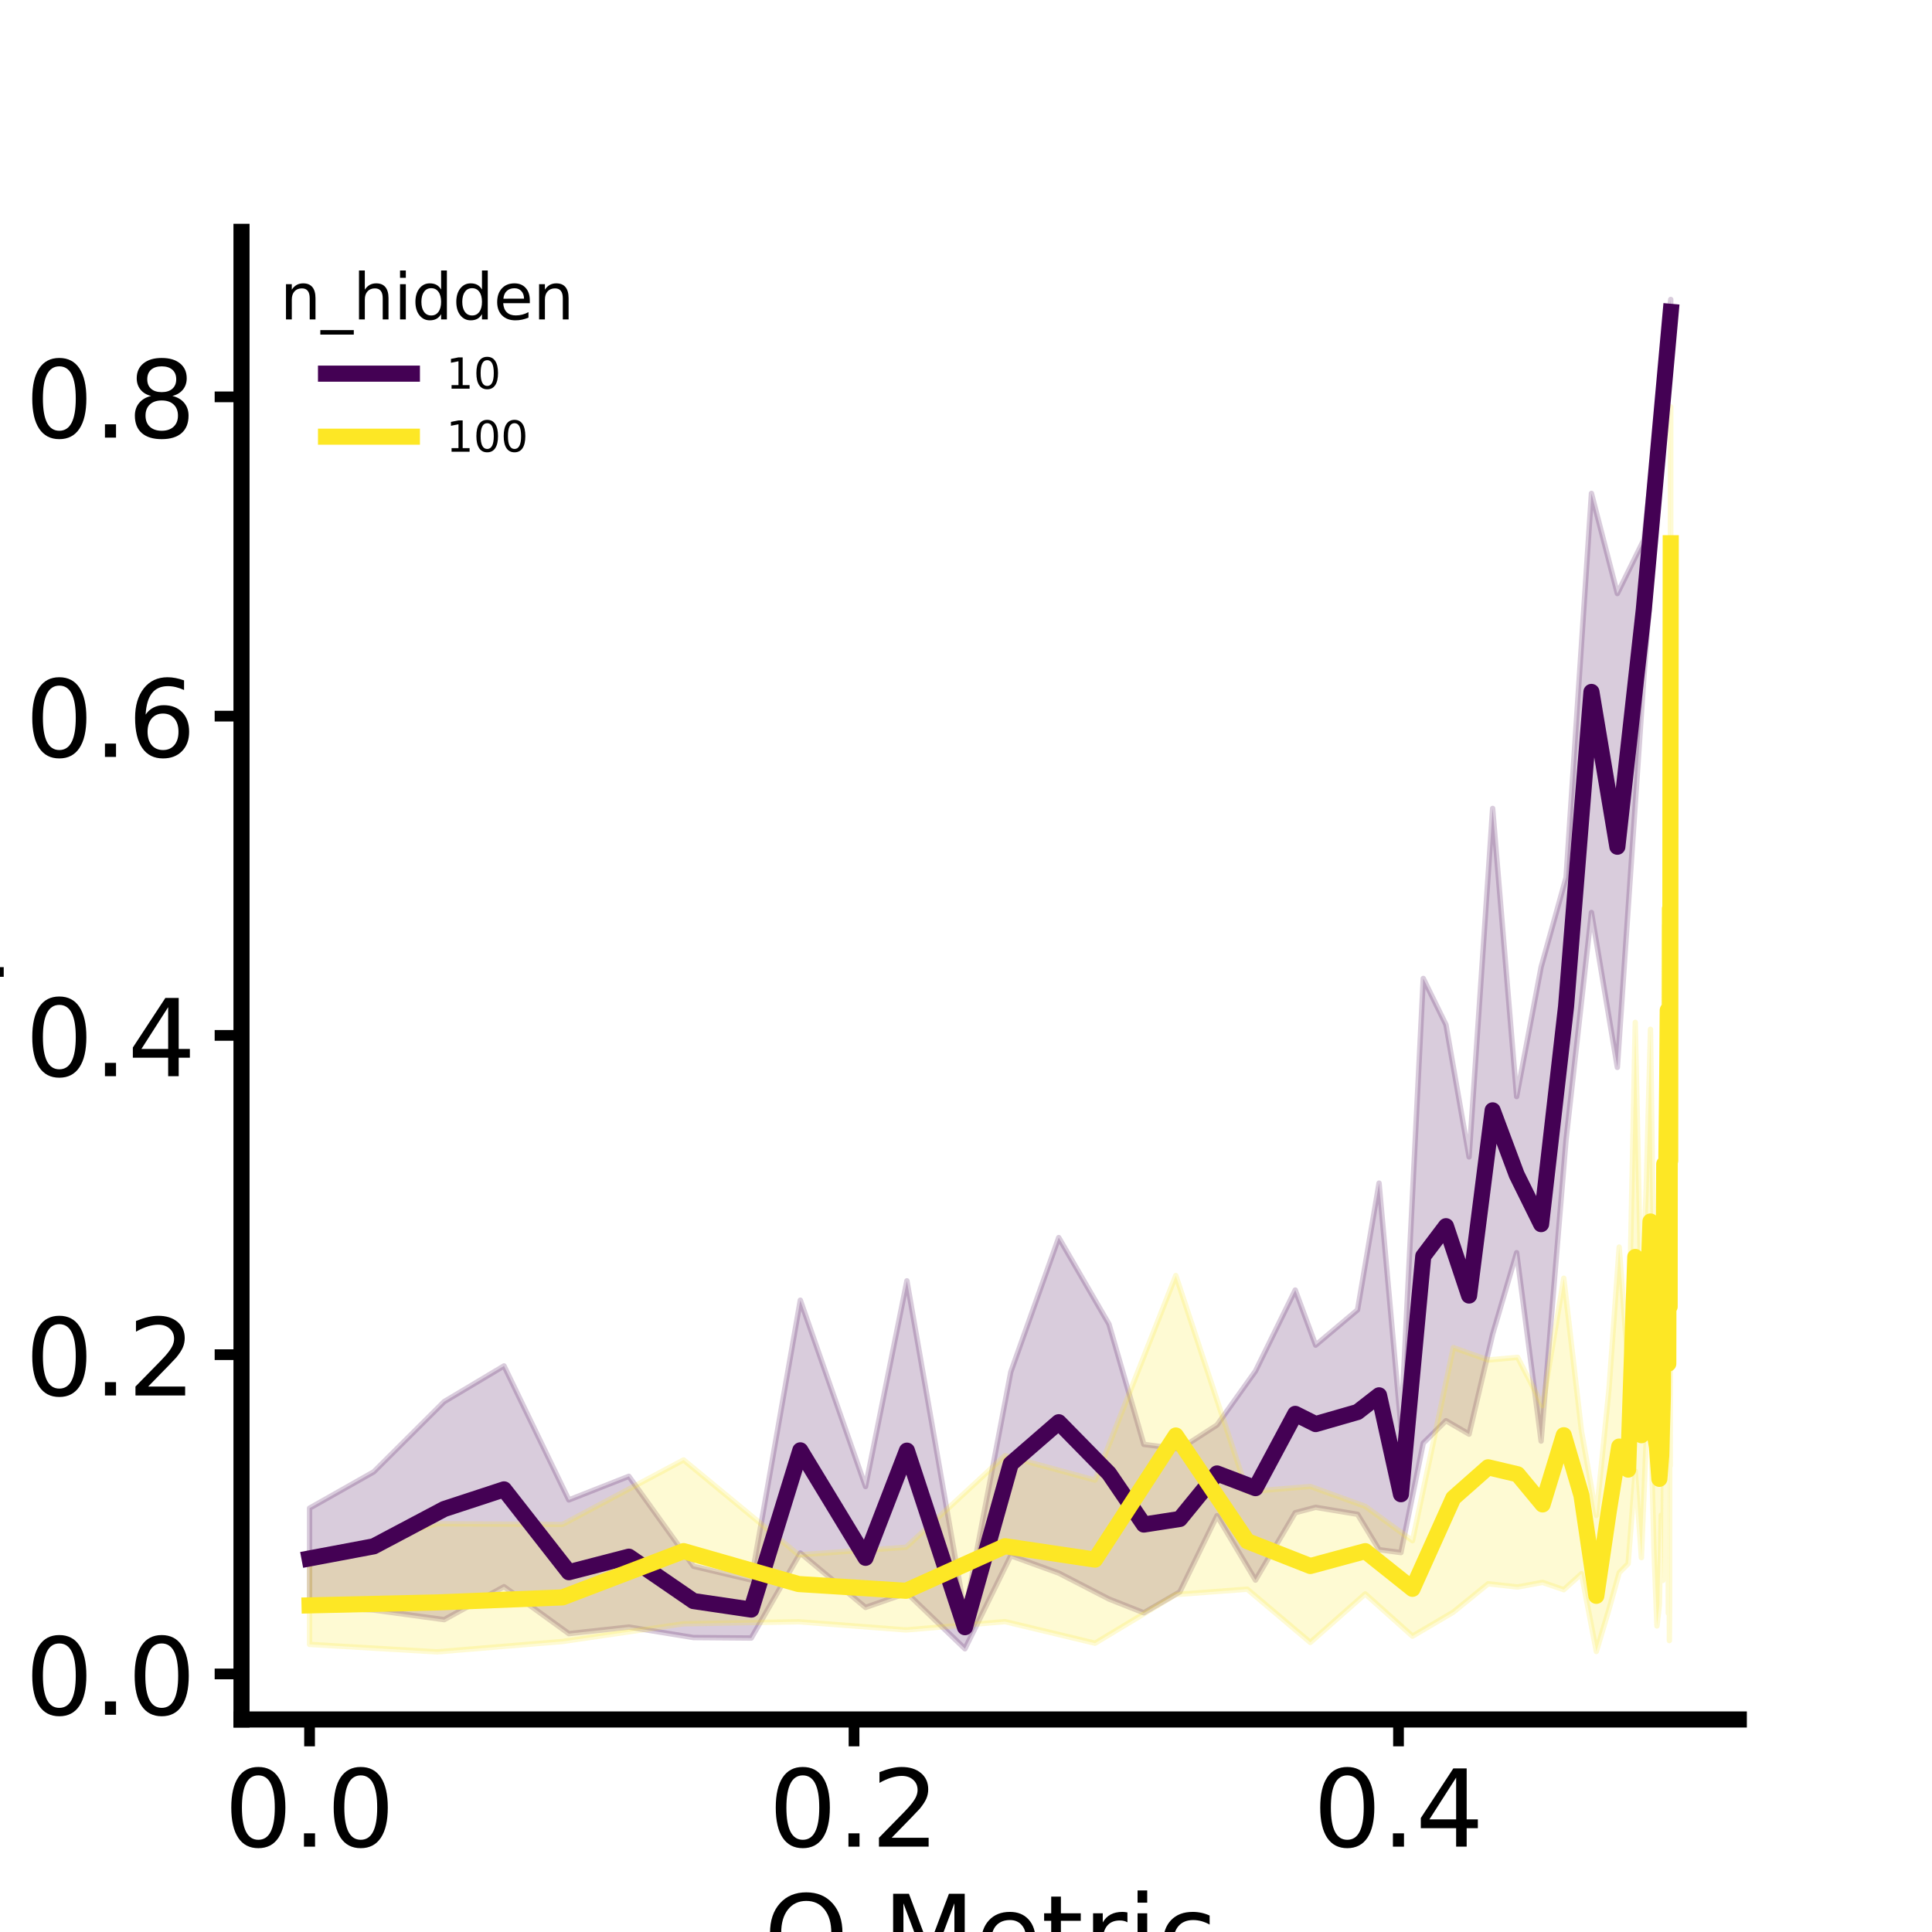
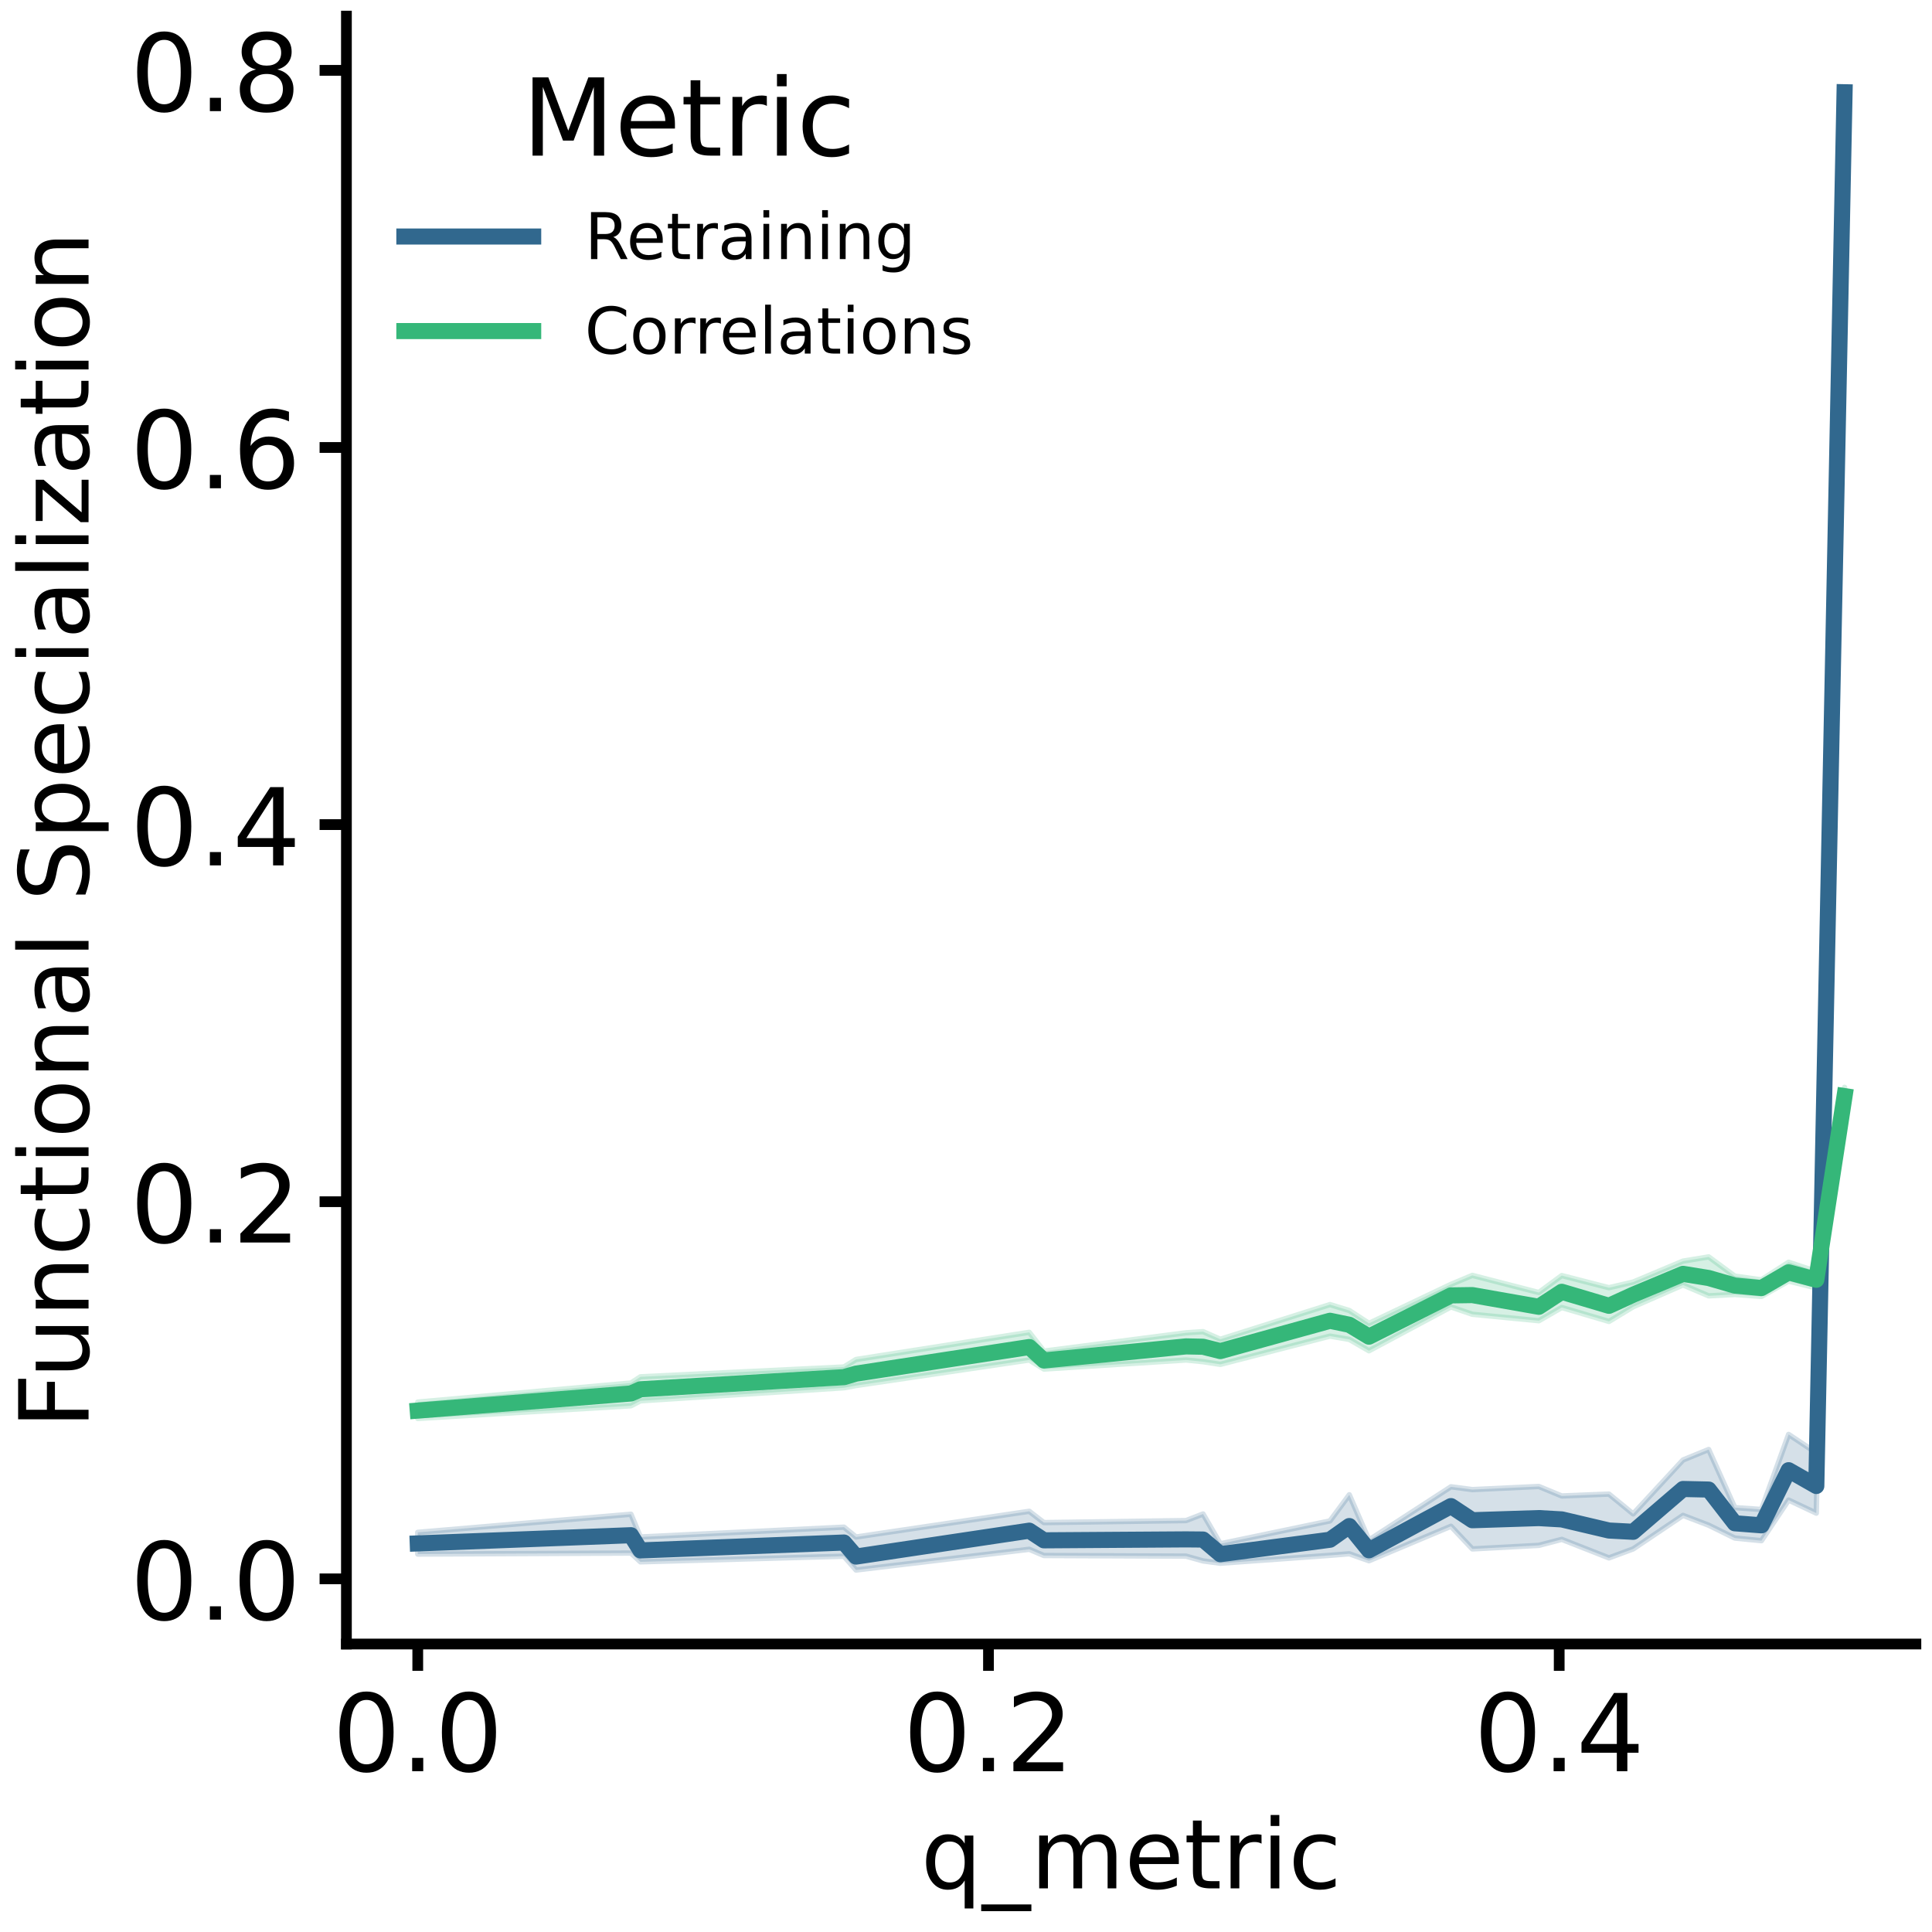
<svg xmlns="http://www.w3.org/2000/svg" xmlns:xlink="http://www.w3.org/1999/xlink" width="360pt" height="360pt" viewBox="0 0 360 360" version="1.1">
  <defs>
    <style type="text/css">*{stroke-linejoin: round; stroke-linecap: butt}</style>
  </defs>
  <g id="figure_1">
    <g id="patch_1">
      <path d="M 0 360  L 360 360  L 360 0  L 0 0  z " style="fill: #ffffff" />
    </g>
    <g id="axes_1">
      <g id="patch_2">
-         <path d="M 45 320.4  L 324 320.4  L 324 43.2  L 45 43.2  z " style="fill: #ffffff" />
+         <path d="M 64.55 306.34  L 357 306.34  L 357 3  L 64.55 3  z " style="fill: #ffffff" />
      </g>
      <g id="PolyCollection_1">
        <defs>
-           <path id="m6e1ad0c11e" d="M 57.682 -78.972  L 57.682 -60.657  L 69.633 -59.996  L 82.767 -58.201  L 93.916 -64.345  L 105.994 -55.597  L 117.177 -56.822  L 129.22 -54.865  L 139.988 -54.778  L 149.129 -70.619  L 161.28 -60.479  L 168.99 -63.168  L 179.803 -52.776  L 188.343 -70.115  L 197.28 -66.88  L 206.643 -62.045  L 213.136 -59.477  L 219.843 -63.374  L 226.773 -77.574  L 233.938 -65.569  L 241.35 -78.133  L 245.152 -79.129  L 252.959 -77.835  L 256.968 -71.239  L 261.048 -70.698  L 265.202 -91.102  L 269.433 -95.276  L 273.742 -92.769  L 278.132 -111.397  L 282.605 -126.583  L 287.162 -91.475  L 291.808 -147.576  L 296.543 -189.978  L 301.372 -161.109  L 306.296 -233.541  L 311.318 -299.288  L 311.318 -304.2  L 311.318 -304.2  L 306.296 -259.4  L 301.372 -249.399  L 296.543 -268.068  L 291.808 -196.478  L 287.162 -179.794  L 282.605 -155.667  L 278.132 -209.363  L 273.742 -144.422  L 269.433 -169.062  L 265.202 -177.681  L 261.048 -94.152  L 256.968 -139.544  L 252.959 -115.927  L 245.152 -109.352  L 241.35 -119.619  L 233.938 -104.519  L 226.773 -94.47  L 219.843 -89.995  L 213.136 -90.859  L 206.643 -113.26  L 197.28 -129.396  L 188.343 -104.354  L 179.803 -59.417  L 168.99 -121.337  L 161.28 -83.005  L 149.129 -117.726  L 139.988 -65.591  L 129.22 -68.148  L 117.177 -84.912  L 105.994 -80.509  L 93.916 -105.481  L 82.767 -98.827  L 69.633 -85.737  L 57.682 -78.972  z " style="stroke: #440154; stroke-opacity: 0.2" />
+           <path id="me337a969f6" d="M 77.843 -74.469  L 77.843 -70.418  L 117.57 -70.611  L 119.337 -68.975  L 157.257 -70.021  L 159.514 -67.448  L 191.785 -71.312  L 194.517 -70.15  L 221.001 -70.036  L 224.171 -69.142  L 227.391 -68.717  L 247.822 -70.184  L 251.424 -70.475  L 255.086 -69.179  L 270.365 -75.602  L 274.351 -71.382  L 286.736 -72.042  L 291.013 -73.161  L 299.803 -69.71  L 304.319 -71.382  L 313.609 -77.629  L 318.386 -75.8  L 323.256 -73.406  L 328.219 -72.917  L 333.281 -80.483  L 338.442 -78.048  L 343.707 -342.399  L 343.707 -343.212  L 343.707 -343.212  L 338.442 -89.279  L 333.281 -92.717  L 328.219 -78.731  L 323.256 -79.08  L 318.386 -89.906  L 313.609 -87.956  L 304.319 -77.908  L 299.803 -81.601  L 291.013 -81.249  L 286.736 -83.019  L 274.351 -82.436  L 270.365 -82.959  L 255.086 -73.041  L 251.424 -81.472  L 247.822 -76.6  L 227.391 -72.341  L 224.171 -77.89  L 221.001 -76.664  L 194.517 -76.287  L 191.785 -78.392  L 159.514 -73.602  L 157.257 -75.437  L 119.337 -73.607  L 117.57 -77.843  L 77.843 -74.469  z " style="stroke: #31688e; stroke-opacity: 0.2" />
        </defs>
-         <g clip-path="url(#p3ab7c92f5c)">
-           <use xlink:href="#m6e1ad0c11e" x="0" y="360" style="fill: #440154; fill-opacity: 0.2; stroke: #440154; stroke-opacity: 0.2" />
+         <g clip-path="url(#pd1ee812da4)">
+           <use xlink:href="#me337a969f6" x="0" y="360" style="fill: #31688e; fill-opacity: 0.2; stroke: #31688e; stroke-opacity: 0.2" />
        </g>
      </g>
      <g id="PolyCollection_2">
        <defs>
-           <path id="m8def92440a" d="M 57.682 -69.63  L 57.682 -53.59  L 81.456 -52.2  L 104.812 -54.132  L 127.376 -57.433  L 148.801 -57.809  L 168.832 -56.286  L 187.269 -57.837  L 204.04 -53.811  L 219.094 -62.877  L 232.413 -63.88  L 244.157 -53.958  L 254.394 -63.002  L 263.199 -55.125  L 270.804 -59.606  L 277.292 -64.885  L 282.785 -64.283  L 287.439 -65.145  L 291.386 -63.783  L 294.685 -66.76  L 297.453 -52.272  L 299.816 -60.169  L 301.713 -66.948  L 303.379 -68.636  L 304.709 -85.868  L 305.849 -69.76  L 306.744 -91.727  L 307.542 -96.576  L 308.192 -71.347  L 308.744 -57.021  L 309.197 -60.931  L 309.549 -77.676  L 309.851 -65.506  L 310.104 -110.433  L 310.306 -94.654  L 310.508 -120.53  L 310.66 -114.107  L 310.761 -133.177  L 310.862 -59.403  L 310.963 -115.308  L 311.014 -86.913  L 311.065 -54.306  L 311.115 -61.065  L 311.166 -145.35  L 311.217 -86.859  L 311.267 -127.722  L 311.318 -236.285  L 311.318 -284.178  L 311.318 -284.178  L 311.267 -274.963  L 311.217 -203.991  L 311.166 -236.601  L 311.115 -183.457  L 311.065 -196.029  L 311.014 -149.721  L 310.963 -216.628  L 310.862 -177.522  L 310.761 -211.517  L 310.66 -197.479  L 310.508 -170.031  L 310.306 -141.351  L 310.104 -187.467  L 309.851 -145.146  L 309.549 -102.161  L 309.197 -112.244  L 308.744 -130.196  L 308.192 -121.432  L 307.542 -168.213  L 306.744 -138.445  L 305.849 -115.383  L 304.709 -169.494  L 303.379 -105.021  L 301.713 -127.626  L 299.816 -101.236  L 297.453 -77.627  L 294.685 -93.332  L 291.386 -121.822  L 287.439 -98.073  L 282.785 -107.071  L 277.292 -106.59  L 270.804 -108.893  L 263.199 -72.911  L 254.394 -79.31  L 244.157 -83.017  L 232.413 -82.051  L 219.094 -122.325  L 204.04 -84.199  L 187.269 -88.771  L 168.832 -71.691  L 148.801 -70.282  L 127.376 -87.963  L 104.812 -75.941  L 81.456 -76.076  L 57.682 -69.63  z " style="stroke: #fde725; stroke-opacity: 0.2" />
+           <path id="m2a2a466e26" d="M 77.843 -98.74  L 77.843 -95.688  L 117.57 -98.054  L 119.337 -98.975  L 157.257 -101.41  L 159.514 -101.825  L 191.785 -106.588  L 194.517 -104.895  L 221.001 -106.582  L 224.171 -106.265  L 227.391 -105.771  L 247.822 -111.034  L 251.424 -110.42  L 255.086 -108.303  L 270.365 -116.472  L 274.351 -115.103  L 286.736 -113.899  L 291.013 -116.362  L 299.803 -113.77  L 304.319 -116.502  L 313.609 -120.57  L 318.386 -118.537  L 323.256 -118.794  L 328.219 -118.431  L 333.281 -121.297  L 338.442 -120.003  L 343.707 -154.28  L 343.707 -157.393  L 343.707 -157.393  L 338.442 -123.093  L 333.281 -124.797  L 328.219 -121.523  L 323.256 -122.215  L 318.386 -125.796  L 313.609 -125.012  L 304.319 -121.108  L 299.803 -120.055  L 291.013 -122.316  L 286.736 -119.158  L 274.351 -122.353  L 270.365 -120.677  L 255.086 -113.41  L 251.424 -115.805  L 247.822 -116.91  L 227.391 -110.45  L 224.171 -111.868  L 221.001 -111.653  L 194.517 -108.237  L 191.785 -111.741  L 159.514 -106.682  L 157.257 -105.281  L 119.337 -103.452  L 117.57 -102.296  L 77.843 -98.74  z " style="stroke: #35b779; stroke-opacity: 0.2" />
        </defs>
-         <g clip-path="url(#p3ab7c92f5c)">
-           <use xlink:href="#m8def92440a" x="0" y="360" style="fill: #fde725; fill-opacity: 0.2; stroke: #fde725; stroke-opacity: 0.2" />
+         <g clip-path="url(#pd1ee812da4)">
+           <use xlink:href="#m2a2a466e26" x="0" y="360" style="fill: #35b779; fill-opacity: 0.2; stroke: #35b779; stroke-opacity: 0.2" />
        </g>
      </g>
      <g id="matplotlib.axis_1">
        <g id="xtick_1">
          <g id="line2d_1">
            <defs>
-               <path id="m3c84bc1555" d="M 0 0  L 0 5  " style="stroke: #000000; stroke-width: 2" />
-             </defs>
-             <g>
-               <use xlink:href="#m3c84bc1555" x="57.682" y="320.4" style="stroke: #000000; stroke-width: 2" />
+               <path id="m4f57699efb" d="M 0 0  L 0 5  " style="stroke: #000000; stroke-width: 2" />
+             </defs>
+             <g>
+               <use xlink:href="#m4f57699efb" x="77.843" y="306.34" style="stroke: #000000; stroke-width: 2" />
            </g>
          </g>
          <g id="text_1">
-             <g transform="translate(41.77869 344.0969) scale(0.2 -0.2)">
+             <g transform="translate(61.94027 330.0366) scale(0.2 -0.2)">
              <defs>
                <path id="DejaVuSans-30" d="M 2034 4250  Q 1547 4250 1301 3770  Q 1056 3291 1056 2328  Q 1056 1369 1301 889  Q 1547 409 2034 409  Q 2525 409 2770 889  Q 3016 1369 3016 2328  Q 3016 3291 2770 3770  Q 2525 4250 2034 4250  z M 2034 4750  Q 2819 4750 3233 4129  Q 3647 3509 3647 2328  Q 3647 1150 3233 529  Q 2819 -91 2034 -91  Q 1250 -91 836 529  Q 422 1150 422 2328  Q 422 3509 836 4129  Q 1250 4750 2034 4750  z " transform="scale(0.015625)" />
                <path id="DejaVuSans-2e" d="M 684 794  L 1344 794  L 1344 0  L 684 0  L 684 794  z " transform="scale(0.015625)" />
              </defs>
              <use xlink:href="#DejaVuSans-30" />
              <use xlink:href="#DejaVuSans-2e" x="63.623" />
              <use xlink:href="#DejaVuSans-30" x="95.41" />
            </g>
          </g>
        </g>
        <g id="xtick_2">
          <g id="line2d_2">
            <g>
-               <use xlink:href="#m3c84bc1555" x="159.136" y="320.4" style="stroke: #000000; stroke-width: 2" />
+               <use xlink:href="#m4f57699efb" x="184.189" y="306.34" style="stroke: #000000; stroke-width: 2" />
            </g>
          </g>
          <g id="text_2">
-             <g transform="translate(143.2332 344.0969) scale(0.2 -0.2)">
+             <g transform="translate(168.2856 330.0366) scale(0.2 -0.2)">
              <defs>
                <path id="DejaVuSans-32" d="M 1228 531  L 3431 531  L 3431 0  L 469 0  L 469 531  Q 828 903 1448 1529  Q 2069 2156 2228 2338  Q 2531 2678 2651 2914  Q 2772 3150 2772 3378  Q 2772 3750 2511 3984  Q 2250 4219 1831 4219  Q 1534 4219 1204 4116  Q 875 4013 500 3803  L 500 4441  Q 881 4594 1212 4672  Q 1544 4750 1819 4750  Q 2544 4750 2975 4387  Q 3406 4025 3406 3419  Q 3406 3131 3298 2873  Q 3191 2616 2906 2266  Q 2828 2175 2409 1742  Q 1991 1309 1228 531  z " transform="scale(0.015625)" />
              </defs>
              <use xlink:href="#DejaVuSans-30" />
              <use xlink:href="#DejaVuSans-2e" x="63.623" />
              <use xlink:href="#DejaVuSans-32" x="95.41" />
            </g>
          </g>
        </g>
        <g id="xtick_3">
          <g id="line2d_3">
            <g>
-               <use xlink:href="#m3c84bc1555" x="260.591" y="320.4" style="stroke: #000000; stroke-width: 2" />
+               <use xlink:href="#m4f57699efb" x="290.534" y="306.34" style="stroke: #000000; stroke-width: 2" />
            </g>
          </g>
          <g id="text_3">
-             <g transform="translate(244.6878 344.0969) scale(0.2 -0.2)">
+             <g transform="translate(274.6308 330.0366) scale(0.2 -0.2)">
              <defs>
                <path id="DejaVuSans-34" d="M 2419 4116  L 825 1625  L 2419 1625  L 2419 4116  z M 2253 4666  L 3047 4666  L 3047 1625  L 3713 1625  L 3713 1100  L 3047 1100  L 3047 0  L 2419 0  L 2419 1100  L 313 1100  L 313 1709  L 2253 4666  z " transform="scale(0.015625)" />
              </defs>
              <use xlink:href="#DejaVuSans-30" />
              <use xlink:href="#DejaVuSans-2e" x="63.623" />
              <use xlink:href="#DejaVuSans-34" x="95.41" />
            </g>
          </g>
        </g>
        <g id="text_4">
-           <g transform="translate(142.3609 367.4531) scale(0.2 -0.2)">
-             <defs>
-               <path id="DejaVuSans-51" d="M 2522 4238  Q 1834 4238 1429 3725  Q 1025 3213 1025 2328  Q 1025 1447 1429 934  Q 1834 422 2522 422  Q 3209 422 3611 934  Q 4013 1447 4013 2328  Q 4013 3213 3611 3725  Q 3209 4238 2522 4238  z M 3406 84  L 4238 -825  L 3475 -825  L 2784 -78  Q 2681 -84 2626 -87  Q 2572 -91 2522 -91  Q 1538 -91 948 567  Q 359 1225 359 2328  Q 359 3434 948 4092  Q 1538 4750 2522 4750  Q 3503 4750 4090 4092  Q 4678 3434 4678 2328  Q 4678 1516 4351 937  Q 4025 359 3406 84  z " transform="scale(0.015625)" />
-               <path id="DejaVuSans-20" transform="scale(0.015625)" />
-               <path id="DejaVuSans-4d" d="M 628 4666  L 1569 4666  L 2759 1491  L 3956 4666  L 4897 4666  L 4897 0  L 4281 0  L 4281 4097  L 3078 897  L 2444 897  L 1241 4097  L 1241 0  L 628 0  L 628 4666  z " transform="scale(0.015625)" />
+           <g transform="translate(171.58 351.8732) scale(0.18 -0.18)">
+             <defs>
+               <path id="DejaVuSans-71" d="M 947 1747  Q 947 1113 1208 752  Q 1469 391 1925 391  Q 2381 391 2643 752  Q 2906 1113 2906 1747  Q 2906 2381 2643 2742  Q 2381 3103 1925 3103  Q 1469 3103 1208 2742  Q 947 2381 947 1747  z M 2906 525  Q 2725 213 2448 61  Q 2172 -91 1784 -91  Q 1150 -91 751 415  Q 353 922 353 1747  Q 353 2572 751 3078  Q 1150 3584 1784 3584  Q 2172 3584 2448 3432  Q 2725 3281 2906 2969  L 2906 3500  L 3481 3500  L 3481 -1331  L 2906 -1331  L 2906 525  z " transform="scale(0.015625)" />
+               <path id="DejaVuSans-5f" d="M 3263 -1063  L 3263 -1509  L -63 -1509  L -63 -1063  L 3263 -1063  z " transform="scale(0.015625)" />
+               <path id="DejaVuSans-6d" d="M 3328 2828  Q 3544 3216 3844 3400  Q 4144 3584 4550 3584  Q 5097 3584 5394 3201  Q 5691 2819 5691 2113  L 5691 0  L 5113 0  L 5113 2094  Q 5113 2597 4934 2840  Q 4756 3084 4391 3084  Q 3944 3084 3684 2787  Q 3425 2491 3425 1978  L 3425 0  L 2847 0  L 2847 2094  Q 2847 2600 2669 2842  Q 2491 3084 2119 3084  Q 1678 3084 1418 2786  Q 1159 2488 1159 1978  L 1159 0  L 581 0  L 581 3500  L 1159 3500  L 1159 2956  Q 1356 3278 1631 3431  Q 1906 3584 2284 3584  Q 2666 3584 2933 3390  Q 3200 3197 3328 2828  z " transform="scale(0.015625)" />
              <path id="DejaVuSans-65" d="M 3597 1894  L 3597 1613  L 953 1613  Q 991 1019 1311 708  Q 1631 397 2203 397  Q 2534 397 2845 478  Q 3156 559 3463 722  L 3463 178  Q 3153 47 2828 -22  Q 2503 -91 2169 -91  Q 1331 -91 842 396  Q 353 884 353 1716  Q 353 2575 817 3079  Q 1281 3584 2069 3584  Q 2775 3584 3186 3129  Q 3597 2675 3597 1894  z M 3022 2063  Q 3016 2534 2758 2815  Q 2500 3097 2075 3097  Q 1594 3097 1305 2825  Q 1016 2553 972 2059  L 3022 2063  z " transform="scale(0.015625)" />
              <path id="DejaVuSans-74" d="M 1172 4494  L 1172 3500  L 2356 3500  L 2356 3053  L 1172 3053  L 1172 1153  Q 1172 725 1289 603  Q 1406 481 1766 481  L 2356 481  L 2356 0  L 1766 0  Q 1100 0 847 248  Q 594 497 594 1153  L 594 3053  L 172 3053  L 172 3500  L 594 3500  L 594 4494  L 1172 4494  z " transform="scale(0.015625)" />
              <path id="DejaVuSans-72" d="M 2631 2963  Q 2534 3019 2420 3045  Q 2306 3072 2169 3072  Q 1681 3072 1420 2755  Q 1159 2438 1159 1844  L 1159 0  L 581 0  L 581 3500  L 1159 3500  L 1159 2956  Q 1341 3275 1631 3429  Q 1922 3584 2338 3584  Q 2397 3584 2469 3576  Q 2541 3569 2628 3553  L 2631 2963  z " transform="scale(0.015625)" />
              <path id="DejaVuSans-69" d="M 603 3500  L 1178 3500  L 1178 0  L 603 0  L 603 3500  z M 603 4863  L 1178 4863  L 1178 4134  L 603 4134  L 603 4863  z " transform="scale(0.015625)" />
              <path id="DejaVuSans-63" d="M 3122 3366  L 3122 2828  Q 2878 2963 2633 3030  Q 2388 3097 2138 3097  Q 1578 3097 1268 2742  Q 959 2388 959 1747  Q 959 1106 1268 751  Q 1578 397 2138 397  Q 2388 397 2633 464  Q 2878 531 3122 666  L 3122 134  Q 2881 22 2623 -34  Q 2366 -91 2075 -91  Q 1284 -91 818 406  Q 353 903 353 1747  Q 353 2603 823 3093  Q 1294 3584 2113 3584  Q 2378 3584 2631 3529  Q 2884 3475 3122 3366  z " transform="scale(0.015625)" />
            </defs>
-             <use xlink:href="#DejaVuSans-51" />
-             <use xlink:href="#DejaVuSans-20" x="78.711" />
-             <use xlink:href="#DejaVuSans-4d" x="110.498" />
-             <use xlink:href="#DejaVuSans-65" x="196.777" />
-             <use xlink:href="#DejaVuSans-74" x="258.301" />
-             <use xlink:href="#DejaVuSans-72" x="297.51" />
-             <use xlink:href="#DejaVuSans-69" x="338.623" />
-             <use xlink:href="#DejaVuSans-63" x="366.406" />
+             <use xlink:href="#DejaVuSans-71" />
+             <use xlink:href="#DejaVuSans-5f" x="63.477" />
+             <use xlink:href="#DejaVuSans-6d" x="113.477" />
+             <use xlink:href="#DejaVuSans-65" x="210.889" />
+             <use xlink:href="#DejaVuSans-74" x="272.412" />
+             <use xlink:href="#DejaVuSans-72" x="311.621" />
+             <use xlink:href="#DejaVuSans-69" x="352.734" />
+             <use xlink:href="#DejaVuSans-63" x="380.518" />
          </g>
        </g>
      </g>
      <g id="matplotlib.axis_2">
        <g id="ytick_1">
          <g id="line2d_4">
            <defs>
-               <path id="m0e5cc908eb" d="M 0 0  L -5 0  " style="stroke: #000000; stroke-width: 2" />
-             </defs>
-             <g>
-               <use xlink:href="#m0e5cc908eb" x="45" y="311.916" style="stroke: #000000; stroke-width: 2" />
+               <path id="m37a5b8d7dd" d="M 0 0  L -5 0  " style="stroke: #000000; stroke-width: 2" />
+             </defs>
+             <g>
+               <use xlink:href="#m37a5b8d7dd" x="64.55" y="294.194" style="stroke: #000000; stroke-width: 2" />
            </g>
          </g>
          <g id="text_5">
-             <g transform="translate(4.69375 319.5144) scale(0.2 -0.2)">
+             <g transform="translate(24.24399 301.792) scale(0.2 -0.2)">
              <use xlink:href="#DejaVuSans-30" />
              <use xlink:href="#DejaVuSans-2e" x="63.623" />
              <use xlink:href="#DejaVuSans-30" x="95.41" />
            </g>
          </g>
        </g>
        <g id="ytick_2">
          <g id="line2d_5">
            <g>
-               <use xlink:href="#m0e5cc908eb" x="45" y="252.424" style="stroke: #000000; stroke-width: 2" />
+               <use xlink:href="#m37a5b8d7dd" x="64.55" y="223.923" style="stroke: #000000; stroke-width: 2" />
            </g>
          </g>
          <g id="text_6">
-             <g transform="translate(4.69375 260.0222) scale(0.2 -0.2)">
+             <g transform="translate(24.24399 231.521) scale(0.2 -0.2)">
              <use xlink:href="#DejaVuSans-30" />
              <use xlink:href="#DejaVuSans-2e" x="63.623" />
              <use xlink:href="#DejaVuSans-32" x="95.41" />
            </g>
          </g>
        </g>
        <g id="ytick_3">
          <g id="line2d_6">
            <g>
-               <use xlink:href="#m0e5cc908eb" x="45" y="192.932" style="stroke: #000000; stroke-width: 2" />
+               <use xlink:href="#m37a5b8d7dd" x="64.55" y="153.652" style="stroke: #000000; stroke-width: 2" />
            </g>
          </g>
          <g id="text_7">
-             <g transform="translate(4.69375 200.53) scale(0.2 -0.2)">
+             <g transform="translate(24.24399 161.2501) scale(0.2 -0.2)">
              <use xlink:href="#DejaVuSans-30" />
              <use xlink:href="#DejaVuSans-2e" x="63.623" />
              <use xlink:href="#DejaVuSans-34" x="95.41" />
            </g>
          </g>
        </g>
        <g id="ytick_4">
          <g id="line2d_7">
            <g>
-               <use xlink:href="#m0e5cc908eb" x="45" y="133.439" style="stroke: #000000; stroke-width: 2" />
+               <use xlink:href="#m37a5b8d7dd" x="64.55" y="83.381" style="stroke: #000000; stroke-width: 2" />
            </g>
          </g>
          <g id="text_8">
-             <g transform="translate(4.69375 141.0378) scale(0.2 -0.2)">
+             <g transform="translate(24.24399 90.97914) scale(0.2 -0.2)">
              <defs>
                <path id="DejaVuSans-36" d="M 2113 2584  Q 1688 2584 1439 2293  Q 1191 2003 1191 1497  Q 1191 994 1439 701  Q 1688 409 2113 409  Q 2538 409 2786 701  Q 3034 994 3034 1497  Q 3034 2003 2786 2293  Q 2538 2584 2113 2584  z M 3366 4563  L 3366 3988  Q 3128 4100 2886 4159  Q 2644 4219 2406 4219  Q 1781 4219 1451 3797  Q 1122 3375 1075 2522  Q 1259 2794 1537 2939  Q 1816 3084 2150 3084  Q 2853 3084 3261 2657  Q 3669 2231 3669 1497  Q 3669 778 3244 343  Q 2819 -91 2113 -91  Q 1303 -91 875 529  Q 447 1150 447 2328  Q 447 3434 972 4092  Q 1497 4750 2381 4750  Q 2619 4750 2861 4703  Q 3103 4656 3366 4563  z " transform="scale(0.015625)" />
              </defs>
              <use xlink:href="#DejaVuSans-30" />
              <use xlink:href="#DejaVuSans-2e" x="63.623" />
              <use xlink:href="#DejaVuSans-36" x="95.41" />
            </g>
          </g>
        </g>
        <g id="ytick_5">
          <g id="line2d_8">
            <g>
-               <use xlink:href="#m0e5cc908eb" x="45" y="73.947" style="stroke: #000000; stroke-width: 2" />
+               <use xlink:href="#m37a5b8d7dd" x="64.55" y="13.11" style="stroke: #000000; stroke-width: 2" />
            </g>
          </g>
          <g id="text_9">
-             <g transform="translate(4.69375 81.5456) scale(0.2 -0.2)">
+             <g transform="translate(24.24399 20.7082) scale(0.2 -0.2)">
              <defs>
                <path id="DejaVuSans-38" d="M 2034 2216  Q 1584 2216 1326 1975  Q 1069 1734 1069 1313  Q 1069 891 1326 650  Q 1584 409 2034 409  Q 2484 409 2743 651  Q 3003 894 3003 1313  Q 3003 1734 2745 1975  Q 2488 2216 2034 2216  z M 1403 2484  Q 997 2584 770 2862  Q 544 3141 544 3541  Q 544 4100 942 4425  Q 1341 4750 2034 4750  Q 2731 4750 3128 4425  Q 3525 4100 3525 3541  Q 3525 3141 3298 2862  Q 3072 2584 2669 2484  Q 3125 2378 3379 2068  Q 3634 1759 3634 1313  Q 3634 634 3220 271  Q 2806 -91 2034 -91  Q 1263 -91 848 271  Q 434 634 434 1313  Q 434 1759 690 2068  Q 947 2378 1403 2484  z M 1172 3481  Q 1172 3119 1398 2916  Q 1625 2713 2034 2713  Q 2441 2713 2670 2916  Q 2900 3119 2900 3481  Q 2900 3844 2670 4047  Q 2441 4250 2034 4250  Q 1625 4250 1398 4047  Q 1172 3844 1172 3481  z " transform="scale(0.015625)" />
              </defs>
              <use xlink:href="#DejaVuSans-30" />
              <use xlink:href="#DejaVuSans-2e" x="63.623" />
              <use xlink:href="#DejaVuSans-38" x="95.41" />
            </g>
          </g>
        </g>
        <g id="text_10">
-           <g transform="translate(-3.465625 305.7563) rotate(-90) scale(0.2 -0.2)">
+           <g transform="translate(16.50055 266.2306) rotate(-90) scale(0.18 -0.18)">
            <defs>
              <path id="DejaVuSans-46" d="M 628 4666  L 3309 4666  L 3309 4134  L 1259 4134  L 1259 2759  L 3109 2759  L 3109 2228  L 1259 2228  L 1259 0  L 628 0  L 628 4666  z " transform="scale(0.015625)" />
              <path id="DejaVuSans-75" d="M 544 1381  L 544 3500  L 1119 3500  L 1119 1403  Q 1119 906 1312 657  Q 1506 409 1894 409  Q 2359 409 2629 706  Q 2900 1003 2900 1516  L 2900 3500  L 3475 3500  L 3475 0  L 2900 0  L 2900 538  Q 2691 219 2414 64  Q 2138 -91 1772 -91  Q 1169 -91 856 284  Q 544 659 544 1381  z M 1991 3584  L 1991 3584  z " transform="scale(0.015625)" />
              <path id="DejaVuSans-6e" d="M 3513 2113  L 3513 0  L 2938 0  L 2938 2094  Q 2938 2591 2744 2837  Q 2550 3084 2163 3084  Q 1697 3084 1428 2787  Q 1159 2491 1159 1978  L 1159 0  L 581 0  L 581 3500  L 1159 3500  L 1159 2956  Q 1366 3272 1645 3428  Q 1925 3584 2291 3584  Q 2894 3584 3203 3211  Q 3513 2838 3513 2113  z " transform="scale(0.015625)" />
              <path id="DejaVuSans-6f" d="M 1959 3097  Q 1497 3097 1228 2736  Q 959 2375 959 1747  Q 959 1119 1226 758  Q 1494 397 1959 397  Q 2419 397 2687 759  Q 2956 1122 2956 1747  Q 2956 2369 2687 2733  Q 2419 3097 1959 3097  z M 1959 3584  Q 2709 3584 3137 3096  Q 3566 2609 3566 1747  Q 3566 888 3137 398  Q 2709 -91 1959 -91  Q 1206 -91 779 398  Q 353 888 353 1747  Q 353 2609 779 3096  Q 1206 3584 1959 3584  z " transform="scale(0.015625)" />
              <path id="DejaVuSans-61" d="M 2194 1759  Q 1497 1759 1228 1600  Q 959 1441 959 1056  Q 959 750 1161 570  Q 1363 391 1709 391  Q 2188 391 2477 730  Q 2766 1069 2766 1631  L 2766 1759  L 2194 1759  z M 3341 1997  L 3341 0  L 2766 0  L 2766 531  Q 2569 213 2275 61  Q 1981 -91 1556 -91  Q 1019 -91 701 211  Q 384 513 384 1019  Q 384 1609 779 1909  Q 1175 2209 1959 2209  L 2766 2209  L 2766 2266  Q 2766 2663 2505 2880  Q 2244 3097 1772 3097  Q 1472 3097 1187 3025  Q 903 2953 641 2809  L 641 3341  Q 956 3463 1253 3523  Q 1550 3584 1831 3584  Q 2591 3584 2966 3190  Q 3341 2797 3341 1997  z " transform="scale(0.015625)" />
              <path id="DejaVuSans-6c" d="M 603 4863  L 1178 4863  L 1178 0  L 603 0  L 603 4863  z " transform="scale(0.015625)" />
+               <path id="DejaVuSans-20" transform="scale(0.015625)" />
              <path id="DejaVuSans-53" d="M 3425 4513  L 3425 3897  Q 3066 4069 2747 4153  Q 2428 4238 2131 4238  Q 1616 4238 1336 4038  Q 1056 3838 1056 3469  Q 1056 3159 1242 3001  Q 1428 2844 1947 2747  L 2328 2669  Q 3034 2534 3370 2195  Q 3706 1856 3706 1288  Q 3706 609 3251 259  Q 2797 -91 1919 -91  Q 1588 -91 1214 -16  Q 841 59 441 206  L 441 856  Q 825 641 1194 531  Q 1563 422 1919 422  Q 2459 422 2753 634  Q 3047 847 3047 1241  Q 3047 1584 2836 1778  Q 2625 1972 2144 2069  L 1759 2144  Q 1053 2284 737 2584  Q 422 2884 422 3419  Q 422 4038 858 4394  Q 1294 4750 2059 4750  Q 2388 4750 2728 4690  Q 3069 4631 3425 4513  z " transform="scale(0.015625)" />
              <path id="DejaVuSans-70" d="M 1159 525  L 1159 -1331  L 581 -1331  L 581 3500  L 1159 3500  L 1159 2969  Q 1341 3281 1617 3432  Q 1894 3584 2278 3584  Q 2916 3584 3314 3078  Q 3713 2572 3713 1747  Q 3713 922 3314 415  Q 2916 -91 2278 -91  Q 1894 -91 1617 61  Q 1341 213 1159 525  z M 3116 1747  Q 3116 2381 2855 2742  Q 2594 3103 2138 3103  Q 1681 3103 1420 2742  Q 1159 2381 1159 1747  Q 1159 1113 1420 752  Q 1681 391 2138 391  Q 2594 391 2855 752  Q 3116 1113 3116 1747  z " transform="scale(0.015625)" />
              <path id="DejaVuSans-7a" d="M 353 3500  L 3084 3500  L 3084 2975  L 922 459  L 3084 459  L 3084 0  L 275 0  L 275 525  L 2438 3041  L 353 3041  L 353 3500  z " transform="scale(0.015625)" />
            </defs>
            <use xlink:href="#DejaVuSans-46" />
            <use xlink:href="#DejaVuSans-75" x="52.02" />
            <use xlink:href="#DejaVuSans-6e" x="115.398" />
            <use xlink:href="#DejaVuSans-63" x="178.777" />
            <use xlink:href="#DejaVuSans-74" x="233.758" />
            <use xlink:href="#DejaVuSans-69" x="272.967" />
            <use xlink:href="#DejaVuSans-6f" x="300.75" />
            <use xlink:href="#DejaVuSans-6e" x="361.932" />
            <use xlink:href="#DejaVuSans-61" x="425.311" />
            <use xlink:href="#DejaVuSans-6c" x="486.59" />
            <use xlink:href="#DejaVuSans-20" x="514.373" />
            <use xlink:href="#DejaVuSans-53" x="546.16" />
            <use xlink:href="#DejaVuSans-70" x="609.637" />
            <use xlink:href="#DejaVuSans-65" x="673.113" />
            <use xlink:href="#DejaVuSans-63" x="734.637" />
            <use xlink:href="#DejaVuSans-69" x="789.617" />
            <use xlink:href="#DejaVuSans-61" x="817.4" />
            <use xlink:href="#DejaVuSans-6c" x="878.68" />
            <use xlink:href="#DejaVuSans-69" x="906.463" />
            <use xlink:href="#DejaVuSans-7a" x="934.246" />
            <use xlink:href="#DejaVuSans-61" x="986.736" />
            <use xlink:href="#DejaVuSans-74" x="1048.016" />
            <use xlink:href="#DejaVuSans-69" x="1087.225" />
            <use xlink:href="#DejaVuSans-6f" x="1115.008" />
            <use xlink:href="#DejaVuSans-6e" x="1176.189" />
          </g>
        </g>
      </g>
      <g id="line2d_9">
-         <path d="M 57.682 290.389  L 69.633 288.137  L 82.767 281.183  L 93.916 277.523  L 105.994 292.959  L 117.177 290.063  L 129.22 298.336  L 139.988 299.925  L 149.129 270.248  L 161.28 290.277  L 168.99 270.305  L 179.803 303.207  L 188.343 272.766  L 197.28 265.011  L 206.643 274.555  L 213.136 284.079  L 219.843 283.039  L 226.773 274.555  L 233.938 277.296  L 241.35 263.452  L 245.152 265.358  L 252.959 263.111  L 256.968 259.997  L 261.048 278.425  L 265.202 234.075  L 269.433 228.483  L 273.742 241.405  L 278.132 206.898  L 282.605 218.875  L 287.162 228.098  L 291.808 187.581  L 296.543 128.929  L 301.372 157.779  L 306.296 113.625  L 311.318 58.108  " clip-path="url(#p3ab7c92f5c)" style="fill: none; stroke: #440154; stroke-width: 3; stroke-linecap: square" />
+         <path d="M 77.843 287.593  L 117.57 286.064  L 119.337 288.898  L 157.257 287.428  L 159.514 290.046  L 191.785 285.219  L 194.517 287.017  L 221.001 286.841  L 224.171 286.87  L 227.391 289.598  L 247.822 286.908  L 251.424 284.358  L 255.086 288.873  L 270.365 280.64  L 274.351 283.273  L 286.736 282.873  L 291.013 283.119  L 299.803 285.19  L 304.319 285.429  L 313.609 277.451  L 318.386 277.557  L 323.256 283.84  L 328.219 284.222  L 333.281 273.95  L 338.442 276.891  L 343.707 17.187  " clip-path="url(#pd1ee812da4)" style="fill: none; stroke: #31688e; stroke-width: 3; stroke-linecap: square" />
      </g>
      <g id="line2d_10">
-         <path d="M 57.682 299.139  L 81.456 298.587  L 104.812 297.653  L 127.376 289.028  L 148.801 295.162  L 168.832 296.419  L 187.269 288.11  L 204.04 290.61  L 219.094 267.485  L 232.413 287.181  L 244.157 291.803  L 254.394 289.032  L 263.199 296.054  L 270.804 279.137  L 277.292 273.407  L 282.785 274.712  L 287.439 280.33  L 291.386 267.431  L 294.685 278.653  L 297.453 297.358  L 299.816 281.327  L 301.713 269.548  L 303.379 273.839  L 304.709 234.215  L 305.849 267.429  L 306.744 250.133  L 307.542 227.605  L 308.192 266.356  L 308.744 269.546  L 309.197 275.559  L 309.549 271.173  L 309.851 259.987  L 310.104 216.904  L 310.306 244.948  L 310.508 215.347  L 310.66 200.982  L 310.761 188.231  L 310.862 254.103  L 310.963 197.045  L 311.014 241.915  L 311.065 243.13  L 311.115 243.462  L 311.166 169.343  L 311.217 216.277  L 311.267 144.901  L 311.318 101.222  " clip-path="url(#p3ab7c92f5c)" style="fill: none; stroke: #fde725; stroke-width: 3; stroke-linecap: square" />
+         <path d="M 77.843 262.845  L 117.57 259.656  L 119.337 258.875  L 157.257 256.614  L 159.514 255.954  L 191.785 251.001  L 194.517 253.507  L 221.001 250.881  L 224.171 250.947  L 227.391 251.754  L 247.822 246.108  L 251.424 246.854  L 255.086 249.067  L 270.365 241.379  L 274.351 241.322  L 286.736 243.502  L 291.013 240.708  L 299.803 243.318  L 304.319 241.251  L 313.609 237.364  L 318.386 238.139  L 323.256 239.55  L 328.219 240.012  L 333.281 237.078  L 338.442 238.465  L 343.707 204.243  " clip-path="url(#pd1ee812da4)" style="fill: none; stroke: #35b779; stroke-width: 3; stroke-linecap: square" />
      </g>
      <g id="line2d_11" />
      <g id="line2d_12" />
      <g id="patch_3">
-         <path d="M 45 320.4  L 45 43.2  " style="fill: none; stroke: #000000; stroke-width: 3; stroke-linejoin: miter; stroke-linecap: square" />
+         <path d="M 64.55 306.34  L 64.55 3  " style="fill: none; stroke: #000000; stroke-width: 2; stroke-linejoin: miter; stroke-linecap: square" />
      </g>
      <g id="patch_4">
-         <path d="M 45 320.4  L 324 320.4  " style="fill: none; stroke: #000000; stroke-width: 3; stroke-linejoin: miter; stroke-linecap: square" />
+         <path d="M 64.55 306.34  L 357 306.34  " style="fill: none; stroke: #000000; stroke-width: 2; stroke-linejoin: miter; stroke-linecap: square" />
      </g>
      <g id="legend_1">
        <g id="text_11">
-           <g transform="translate(52.2 59.51812) scale(0.12 -0.12)">
-             <defs>
-               <path id="DejaVuSans-5f" d="M 3263 -1063  L 3263 -1509  L -63 -1509  L -63 -1063  L 3263 -1063  z " transform="scale(0.015625)" />
-               <path id="DejaVuSans-68" d="M 3513 2113  L 3513 0  L 2938 0  L 2938 2094  Q 2938 2591 2744 2837  Q 2550 3084 2163 3084  Q 1697 3084 1428 2787  Q 1159 2491 1159 1978  L 1159 0  L 581 0  L 581 4863  L 1159 4863  L 1159 2956  Q 1366 3272 1645 3428  Q 1925 3584 2291 3584  Q 2894 3584 3203 3211  Q 3513 2838 3513 2113  z " transform="scale(0.015625)" />
-               <path id="DejaVuSans-64" d="M 2906 2969  L 2906 4863  L 3481 4863  L 3481 0  L 2906 0  L 2906 525  Q 2725 213 2448 61  Q 2172 -91 1784 -91  Q 1150 -91 751 415  Q 353 922 353 1747  Q 353 2572 751 3078  Q 1150 3584 1784 3584  Q 2172 3584 2448 3432  Q 2725 3281 2906 2969  z M 947 1747  Q 947 1113 1208 752  Q 1469 391 1925 391  Q 2381 391 2643 752  Q 2906 1113 2906 1747  Q 2906 2381 2643 2742  Q 2381 3103 1925 3103  Q 1469 3103 1208 2742  Q 947 2381 947 1747  z " transform="scale(0.015625)" />
-             </defs>
-             <use xlink:href="#DejaVuSans-6e" />
-             <use xlink:href="#DejaVuSans-5f" x="63.379" />
-             <use xlink:href="#DejaVuSans-68" x="113.379" />
-             <use xlink:href="#DejaVuSans-69" x="176.758" />
-             <use xlink:href="#DejaVuSans-64" x="204.541" />
-             <use xlink:href="#DejaVuSans-64" x="268.018" />
-             <use xlink:href="#DejaVuSans-65" x="331.494" />
-             <use xlink:href="#DejaVuSans-6e" x="393.018" />
+           <g transform="translate(97.2693 28.99712) scale(0.2 -0.2)">
+             <defs>
+               <path id="DejaVuSans-4d" d="M 628 4666  L 1569 4666  L 2759 1491  L 3956 4666  L 4897 4666  L 4897 0  L 4281 0  L 4281 4097  L 3078 897  L 2444 897  L 1241 4097  L 1241 0  L 628 0  L 628 4666  z " transform="scale(0.015625)" />
+             </defs>
+             <use xlink:href="#DejaVuSans-4d" />
+             <use xlink:href="#DejaVuSans-65" x="86.279" />
+             <use xlink:href="#DejaVuSans-74" x="147.803" />
+             <use xlink:href="#DejaVuSans-72" x="187.012" />
+             <use xlink:href="#DejaVuSans-69" x="228.125" />
+             <use xlink:href="#DejaVuSans-63" x="255.908" />
          </g>
        </g>
        <g id="line2d_13">
-           <path d="M 60.749 69.626  L 68.749 69.626  L 76.749 69.626  " style="fill: none; stroke: #440154; stroke-width: 3; stroke-linecap: square" />
+           <path d="M 75.35 44.075  L 87.35 44.075  L 99.35 44.075  " style="fill: none; stroke: #31688e; stroke-width: 3; stroke-linecap: square" />
        </g>
        <g id="text_12">
-           <g transform="translate(83.14938 72.42625) scale(0.08 -0.08)">
-             <defs>
-               <path id="DejaVuSans-31" d="M 794 531  L 1825 531  L 1825 4091  L 703 3866  L 703 4441  L 1819 4666  L 2450 4666  L 2450 531  L 3481 531  L 3481 0  L 794 0  L 794 531  z " transform="scale(0.015625)" />
-             </defs>
-             <use xlink:href="#DejaVuSans-31" />
-             <use xlink:href="#DejaVuSans-30" x="63.623" />
+           <g transform="translate(108.9502 48.27461) scale(0.12 -0.12)">
+             <defs>
+               <path id="DejaVuSans-52" d="M 2841 2188  Q 3044 2119 3236 1894  Q 3428 1669 3622 1275  L 4263 0  L 3584 0  L 2988 1197  Q 2756 1666 2539 1819  Q 2322 1972 1947 1972  L 1259 1972  L 1259 0  L 628 0  L 628 4666  L 2053 4666  Q 2853 4666 3247 4331  Q 3641 3997 3641 3322  Q 3641 2881 3436 2590  Q 3231 2300 2841 2188  z M 1259 4147  L 1259 2491  L 2053 2491  Q 2509 2491 2742 2702  Q 2975 2913 2975 3322  Q 2975 3731 2742 3939  Q 2509 4147 2053 4147  L 1259 4147  z " transform="scale(0.015625)" />
+               <path id="DejaVuSans-67" d="M 2906 1791  Q 2906 2416 2648 2759  Q 2391 3103 1925 3103  Q 1463 3103 1205 2759  Q 947 2416 947 1791  Q 947 1169 1205 825  Q 1463 481 1925 481  Q 2391 481 2648 825  Q 2906 1169 2906 1791  z M 3481 434  Q 3481 -459 3084 -895  Q 2688 -1331 1869 -1331  Q 1566 -1331 1297 -1286  Q 1028 -1241 775 -1147  L 775 -588  Q 1028 -725 1275 -790  Q 1522 -856 1778 -856  Q 2344 -856 2625 -561  Q 2906 -266 2906 331  L 2906 616  Q 2728 306 2450 153  Q 2172 0 1784 0  Q 1141 0 747 490  Q 353 981 353 1791  Q 353 2603 747 3093  Q 1141 3584 1784 3584  Q 2172 3584 2450 3431  Q 2728 3278 2906 2969  L 2906 3500  L 3481 3500  L 3481 434  z " transform="scale(0.015625)" />
+             </defs>
+             <use xlink:href="#DejaVuSans-52" />
+             <use xlink:href="#DejaVuSans-65" x="64.982" />
+             <use xlink:href="#DejaVuSans-74" x="126.506" />
+             <use xlink:href="#DejaVuSans-72" x="165.715" />
+             <use xlink:href="#DejaVuSans-61" x="206.828" />
+             <use xlink:href="#DejaVuSans-69" x="268.107" />
+             <use xlink:href="#DejaVuSans-6e" x="295.891" />
+             <use xlink:href="#DejaVuSans-69" x="359.27" />
+             <use xlink:href="#DejaVuSans-6e" x="387.053" />
+             <use xlink:href="#DejaVuSans-67" x="450.432" />
          </g>
        </g>
        <g id="line2d_14">
-           <path d="M 60.749 81.369  L 68.749 81.369  L 76.749 81.369  " style="fill: none; stroke: #fde725; stroke-width: 3; stroke-linecap: square" />
+           <path d="M 75.35 61.688  L 87.35 61.688  L 99.35 61.688  " style="fill: none; stroke: #35b779; stroke-width: 3; stroke-linecap: square" />
        </g>
        <g id="text_13">
-           <g transform="translate(83.14938 84.16875) scale(0.08 -0.08)">
-             <use xlink:href="#DejaVuSans-31" />
-             <use xlink:href="#DejaVuSans-30" x="63.623" />
-             <use xlink:href="#DejaVuSans-30" x="127.246" />
+           <g transform="translate(108.9502 65.88836) scale(0.12 -0.12)">
+             <defs>
+               <path id="DejaVuSans-43" d="M 4122 4306  L 4122 3641  Q 3803 3938 3442 4084  Q 3081 4231 2675 4231  Q 1875 4231 1450 3742  Q 1025 3253 1025 2328  Q 1025 1406 1450 917  Q 1875 428 2675 428  Q 3081 428 3442 575  Q 3803 722 4122 1019  L 4122 359  Q 3791 134 3420 21  Q 3050 -91 2638 -91  Q 1578 -91 968 557  Q 359 1206 359 2328  Q 359 3453 968 4101  Q 1578 4750 2638 4750  Q 3056 4750 3426 4639  Q 3797 4528 4122 4306  z " transform="scale(0.015625)" />
+               <path id="DejaVuSans-73" d="M 2834 3397  L 2834 2853  Q 2591 2978 2328 3040  Q 2066 3103 1784 3103  Q 1356 3103 1142 2972  Q 928 2841 928 2578  Q 928 2378 1081 2264  Q 1234 2150 1697 2047  L 1894 2003  Q 2506 1872 2764 1633  Q 3022 1394 3022 966  Q 3022 478 2636 193  Q 2250 -91 1575 -91  Q 1294 -91 989 -36  Q 684 19 347 128  L 347 722  Q 666 556 975 473  Q 1284 391 1588 391  Q 1994 391 2212 530  Q 2431 669 2431 922  Q 2431 1156 2273 1281  Q 2116 1406 1581 1522  L 1381 1569  Q 847 1681 609 1914  Q 372 2147 372 2553  Q 372 3047 722 3315  Q 1072 3584 1716 3584  Q 2034 3584 2315 3537  Q 2597 3491 2834 3397  z " transform="scale(0.015625)" />
+             </defs>
+             <use xlink:href="#DejaVuSans-43" />
+             <use xlink:href="#DejaVuSans-6f" x="69.824" />
+             <use xlink:href="#DejaVuSans-72" x="131.006" />
+             <use xlink:href="#DejaVuSans-72" x="170.369" />
+             <use xlink:href="#DejaVuSans-65" x="209.232" />
+             <use xlink:href="#DejaVuSans-6c" x="270.756" />
+             <use xlink:href="#DejaVuSans-61" x="298.539" />
+             <use xlink:href="#DejaVuSans-74" x="359.818" />
+             <use xlink:href="#DejaVuSans-69" x="399.027" />
+             <use xlink:href="#DejaVuSans-6f" x="426.811" />
+             <use xlink:href="#DejaVuSans-6e" x="487.992" />
+             <use xlink:href="#DejaVuSans-73" x="551.371" />
          </g>
        </g>
      </g>
    </g>
  </g>
  <defs>
-     <clipPath id="p3ab7c92f5c">
-       <rect x="45" y="43.2" width="279" height="277.2" />
+     <clipPath id="pd1ee812da4">
+       <rect x="64.55" y="3" width="292.45" height="303.34" />
    </clipPath>
  </defs>
</svg>
